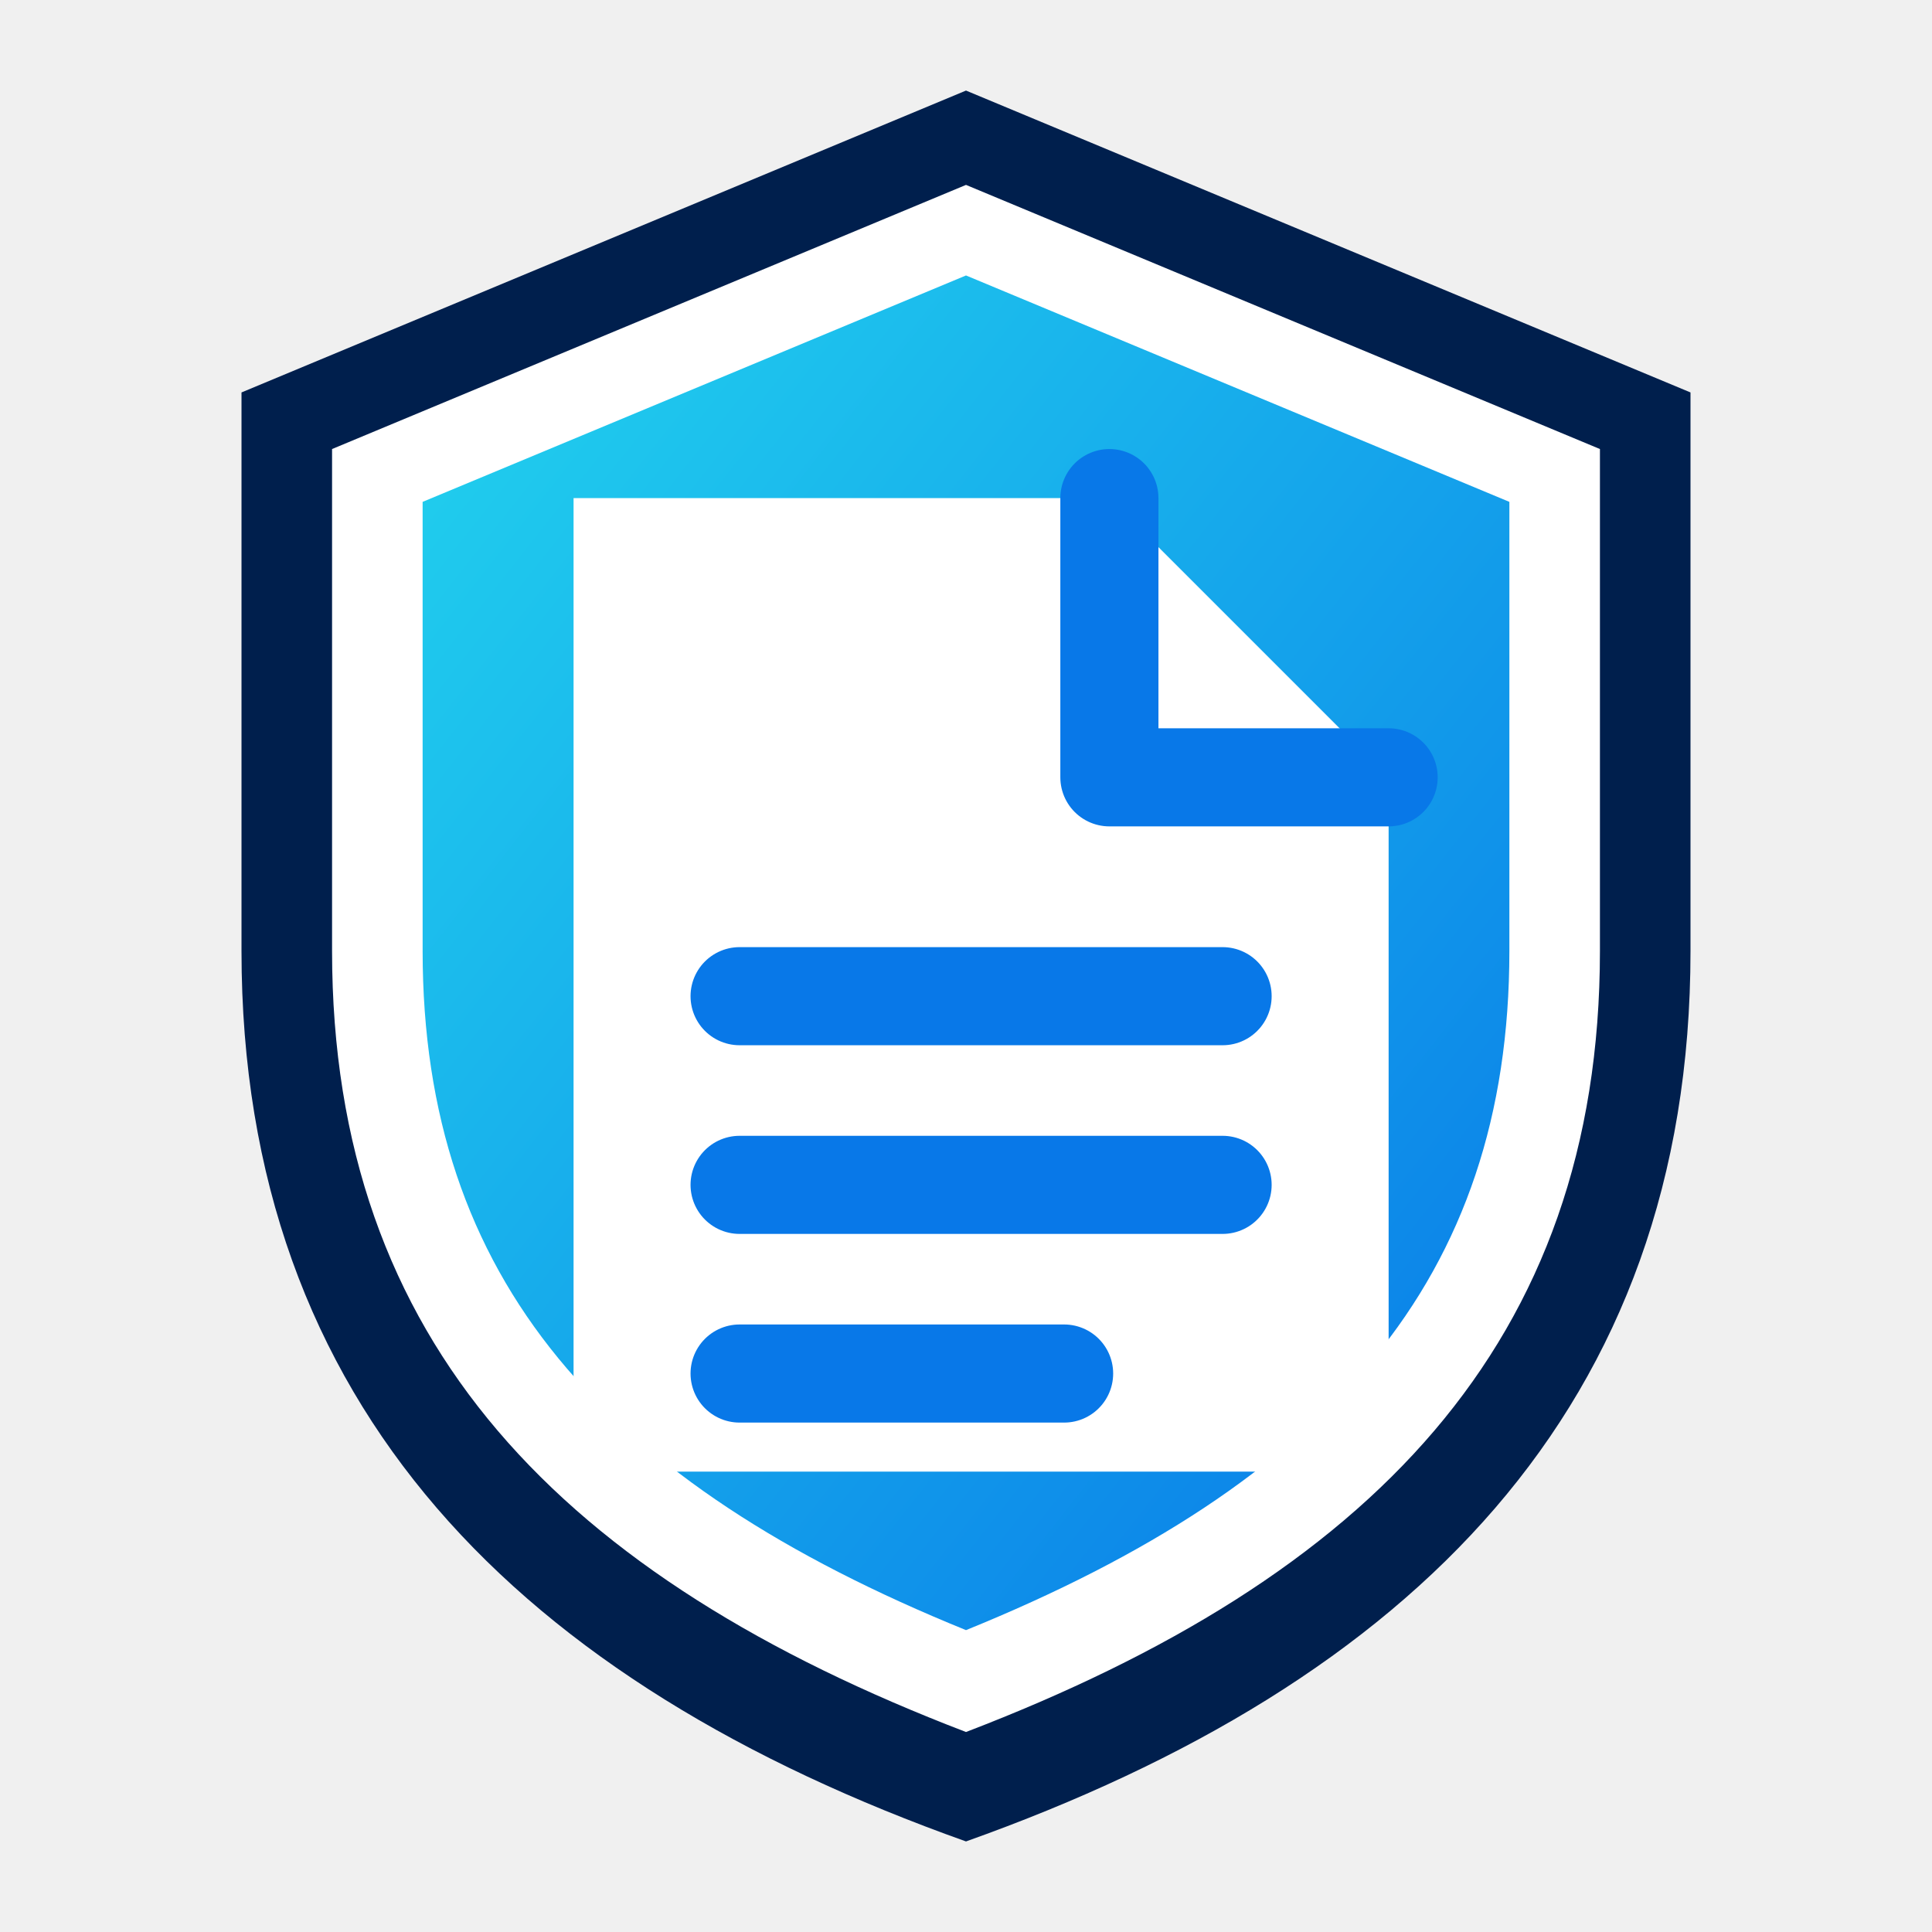
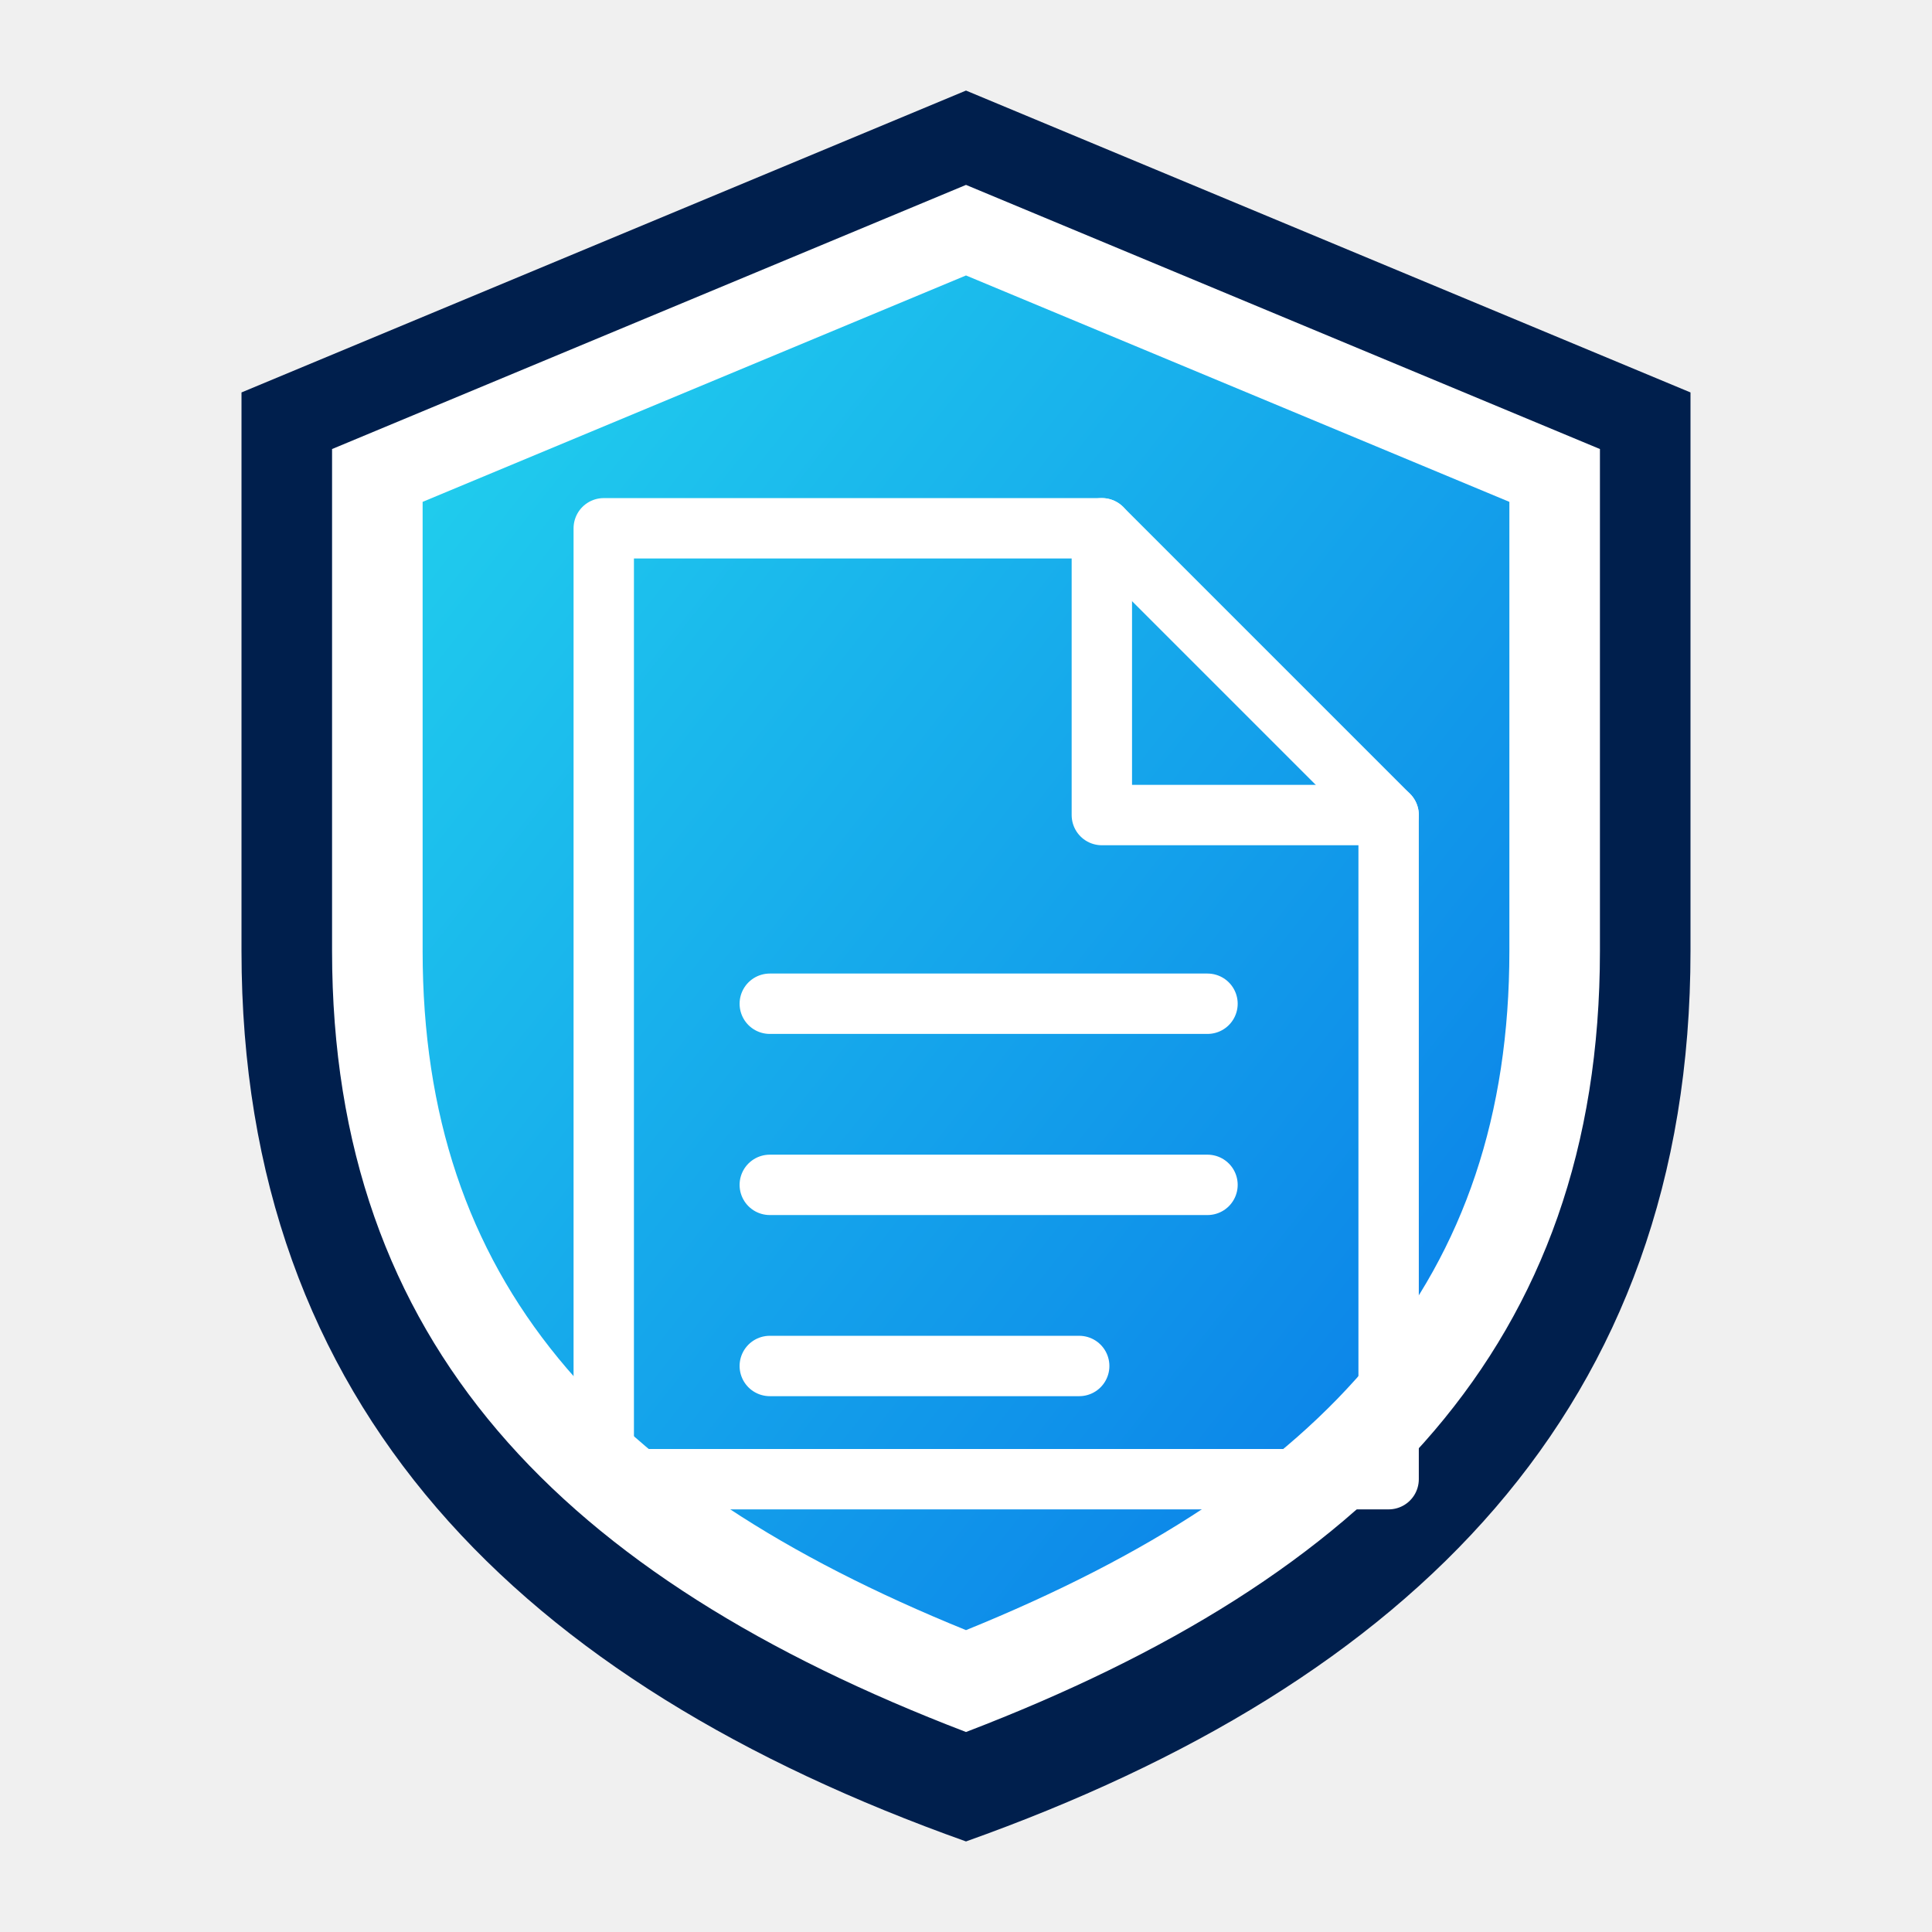
<svg xmlns="http://www.w3.org/2000/svg" viewBox="0 0 512 512">
  <defs>
    <linearGradient id="core" x1="0" y1="0" x2="1" y2="1">
      <stop offset="0" stop-color="#22d3ee" />
      <stop offset="1" stop-color="#0878e8" />
    </linearGradient>
  </defs>
  <path d="M256 24 448 104v148c0 121-74 194-192 236C138 446 64 373 64 252V104Z" fill="#001f4d" />
  <path d="M256 49 424 119v133c0 104-61 166-168 207-107-41-168-103-168-207V119Z" fill="#fff" />
  <path d="M256 73 400 133v119c0 87-48 141-144 180-96-39-144-93-144-180V133Z" fill="url(#core)" />
-   <g fill="none" stroke="#fff" stroke-linecap="round" stroke-linejoin="round" stroke-width="26">
-     <path d="M152 132h142l74 74v184H152Z" fill="#fff" stroke="none" />
-     <path d="M294 132v74h74" stroke="#0878e8" />
-     <path d="M196 264h128m-128 50h128m-128 50h86" stroke="#0878e8" />
+   <g fill="none" stroke="#fff" stroke-linecap="round" stroke-linejoin="round" stroke-width="16">
+     <path d="M160 140h132l76 76v176H160Z" />
+     <path d="M292 140v76h76M204 266h116m-116 48h116m-116 48h82" />
  </g>
</svg>
